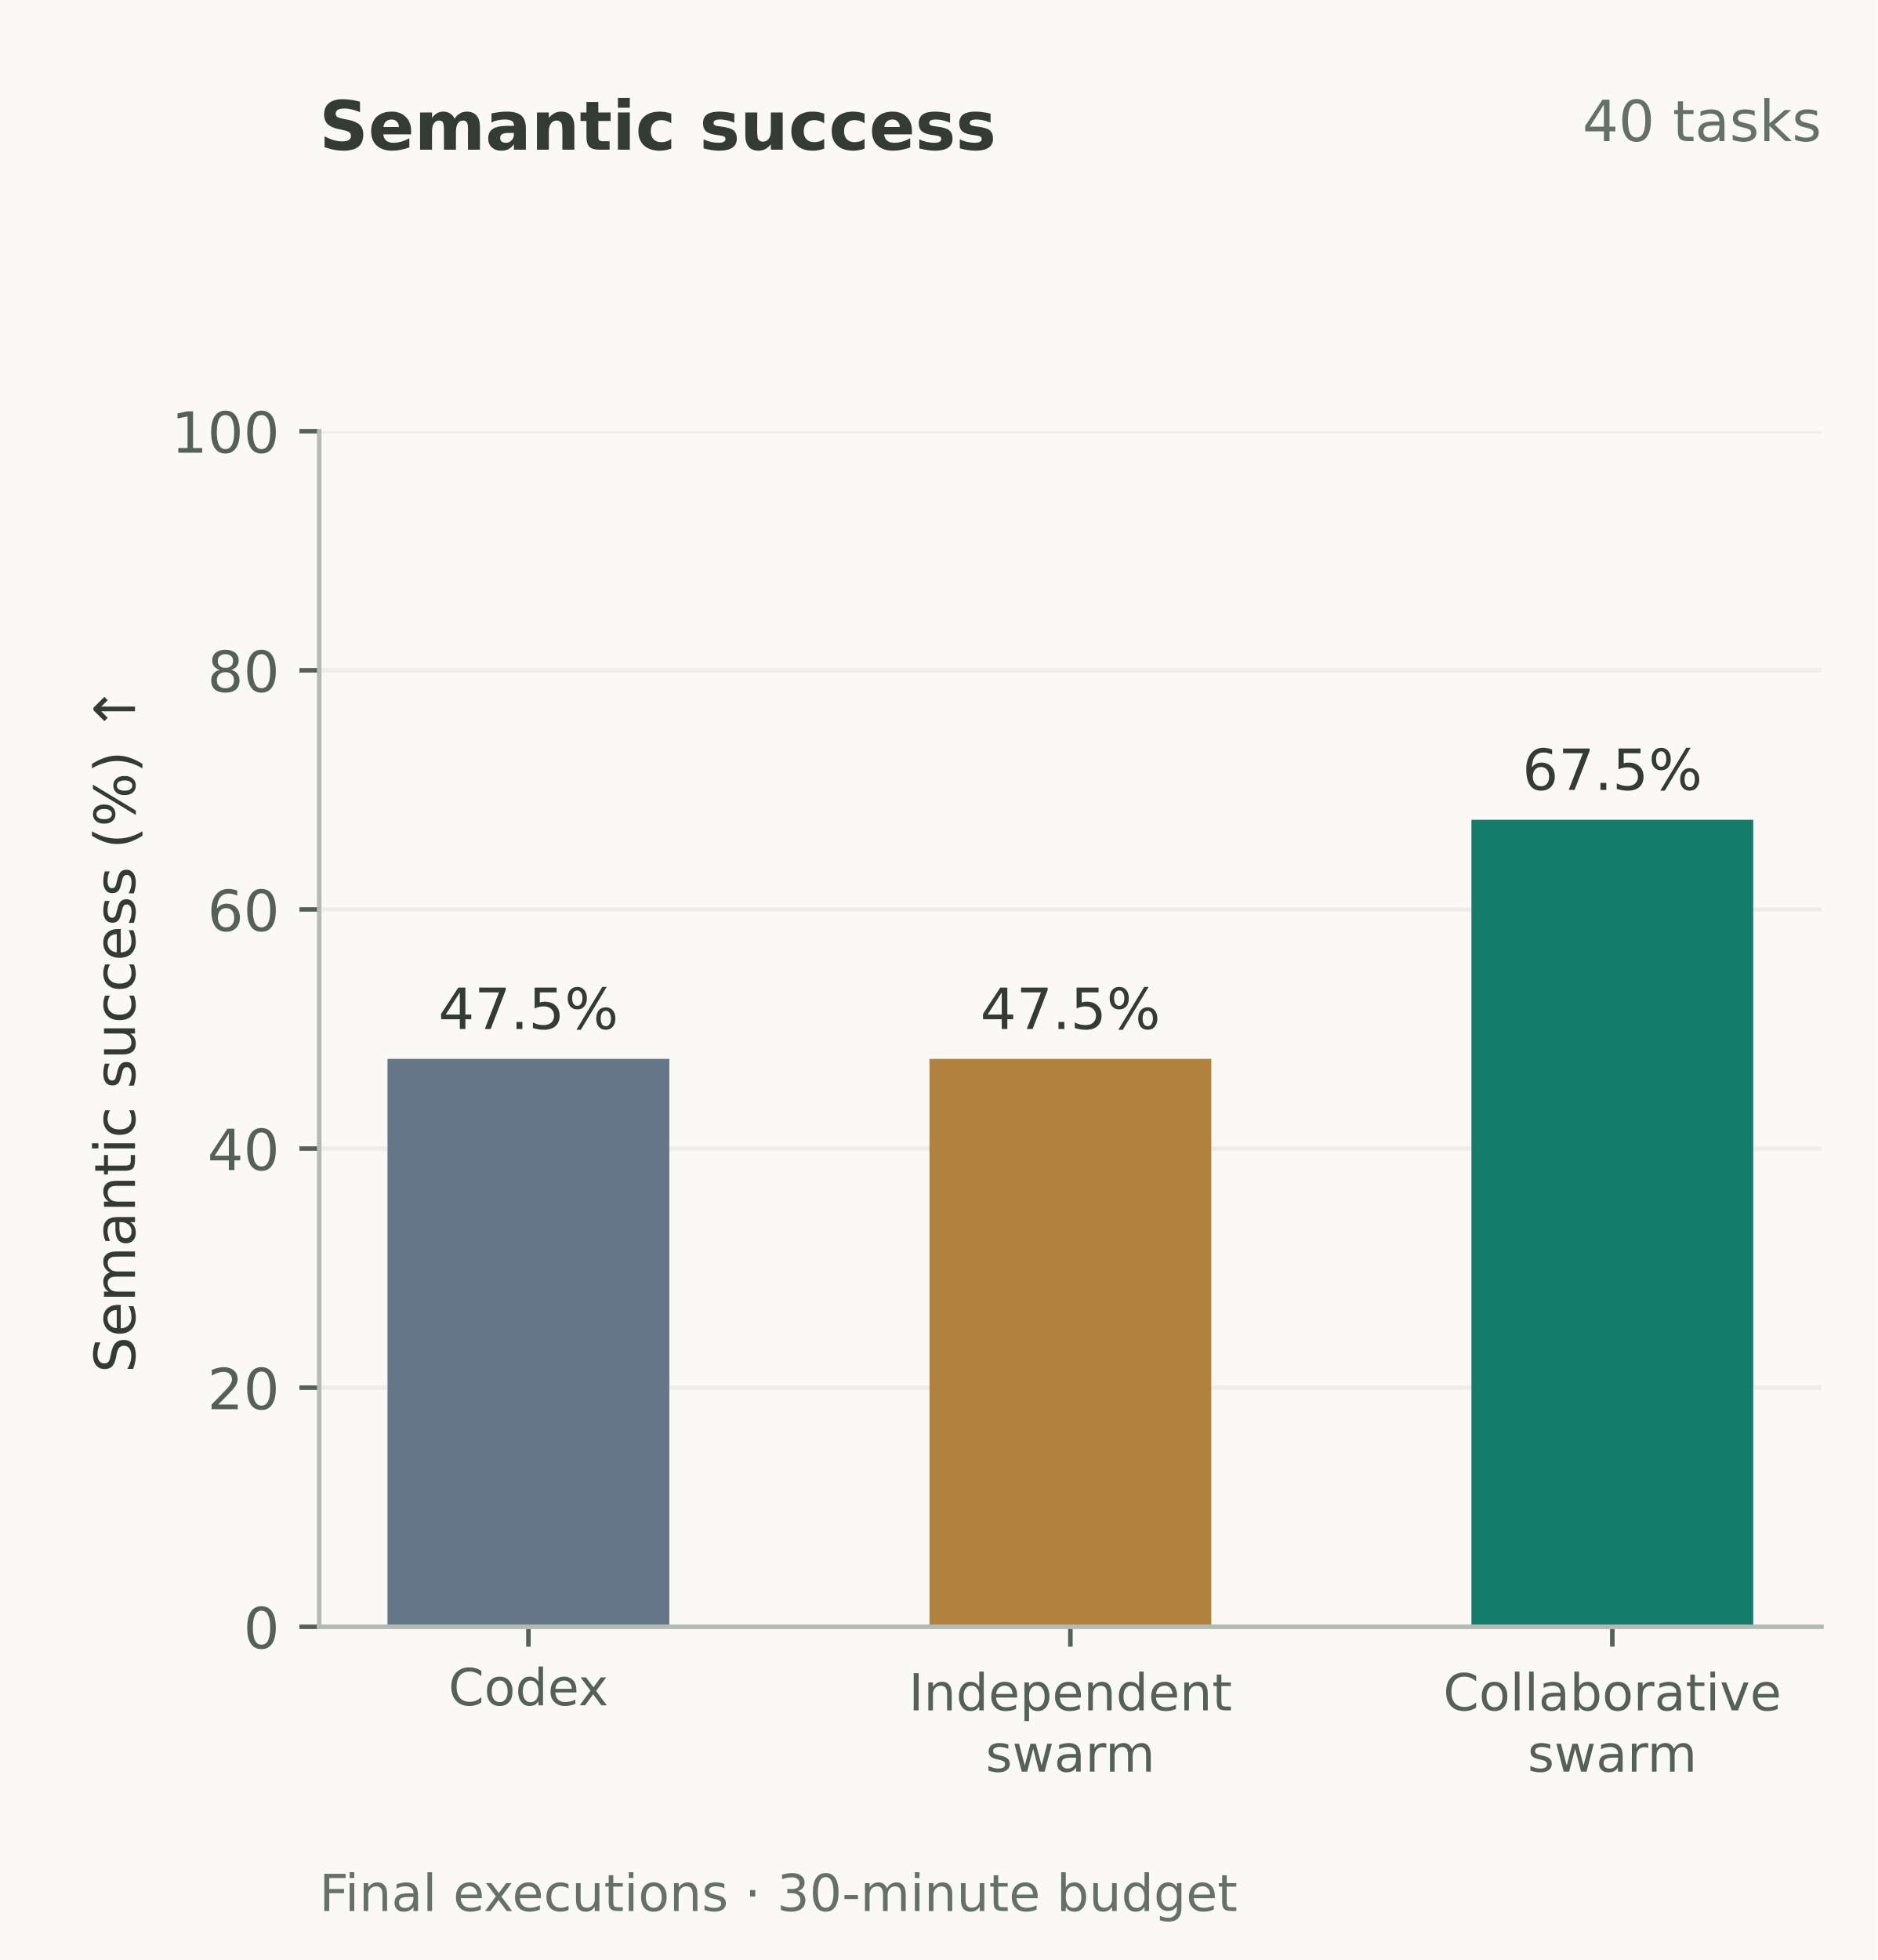
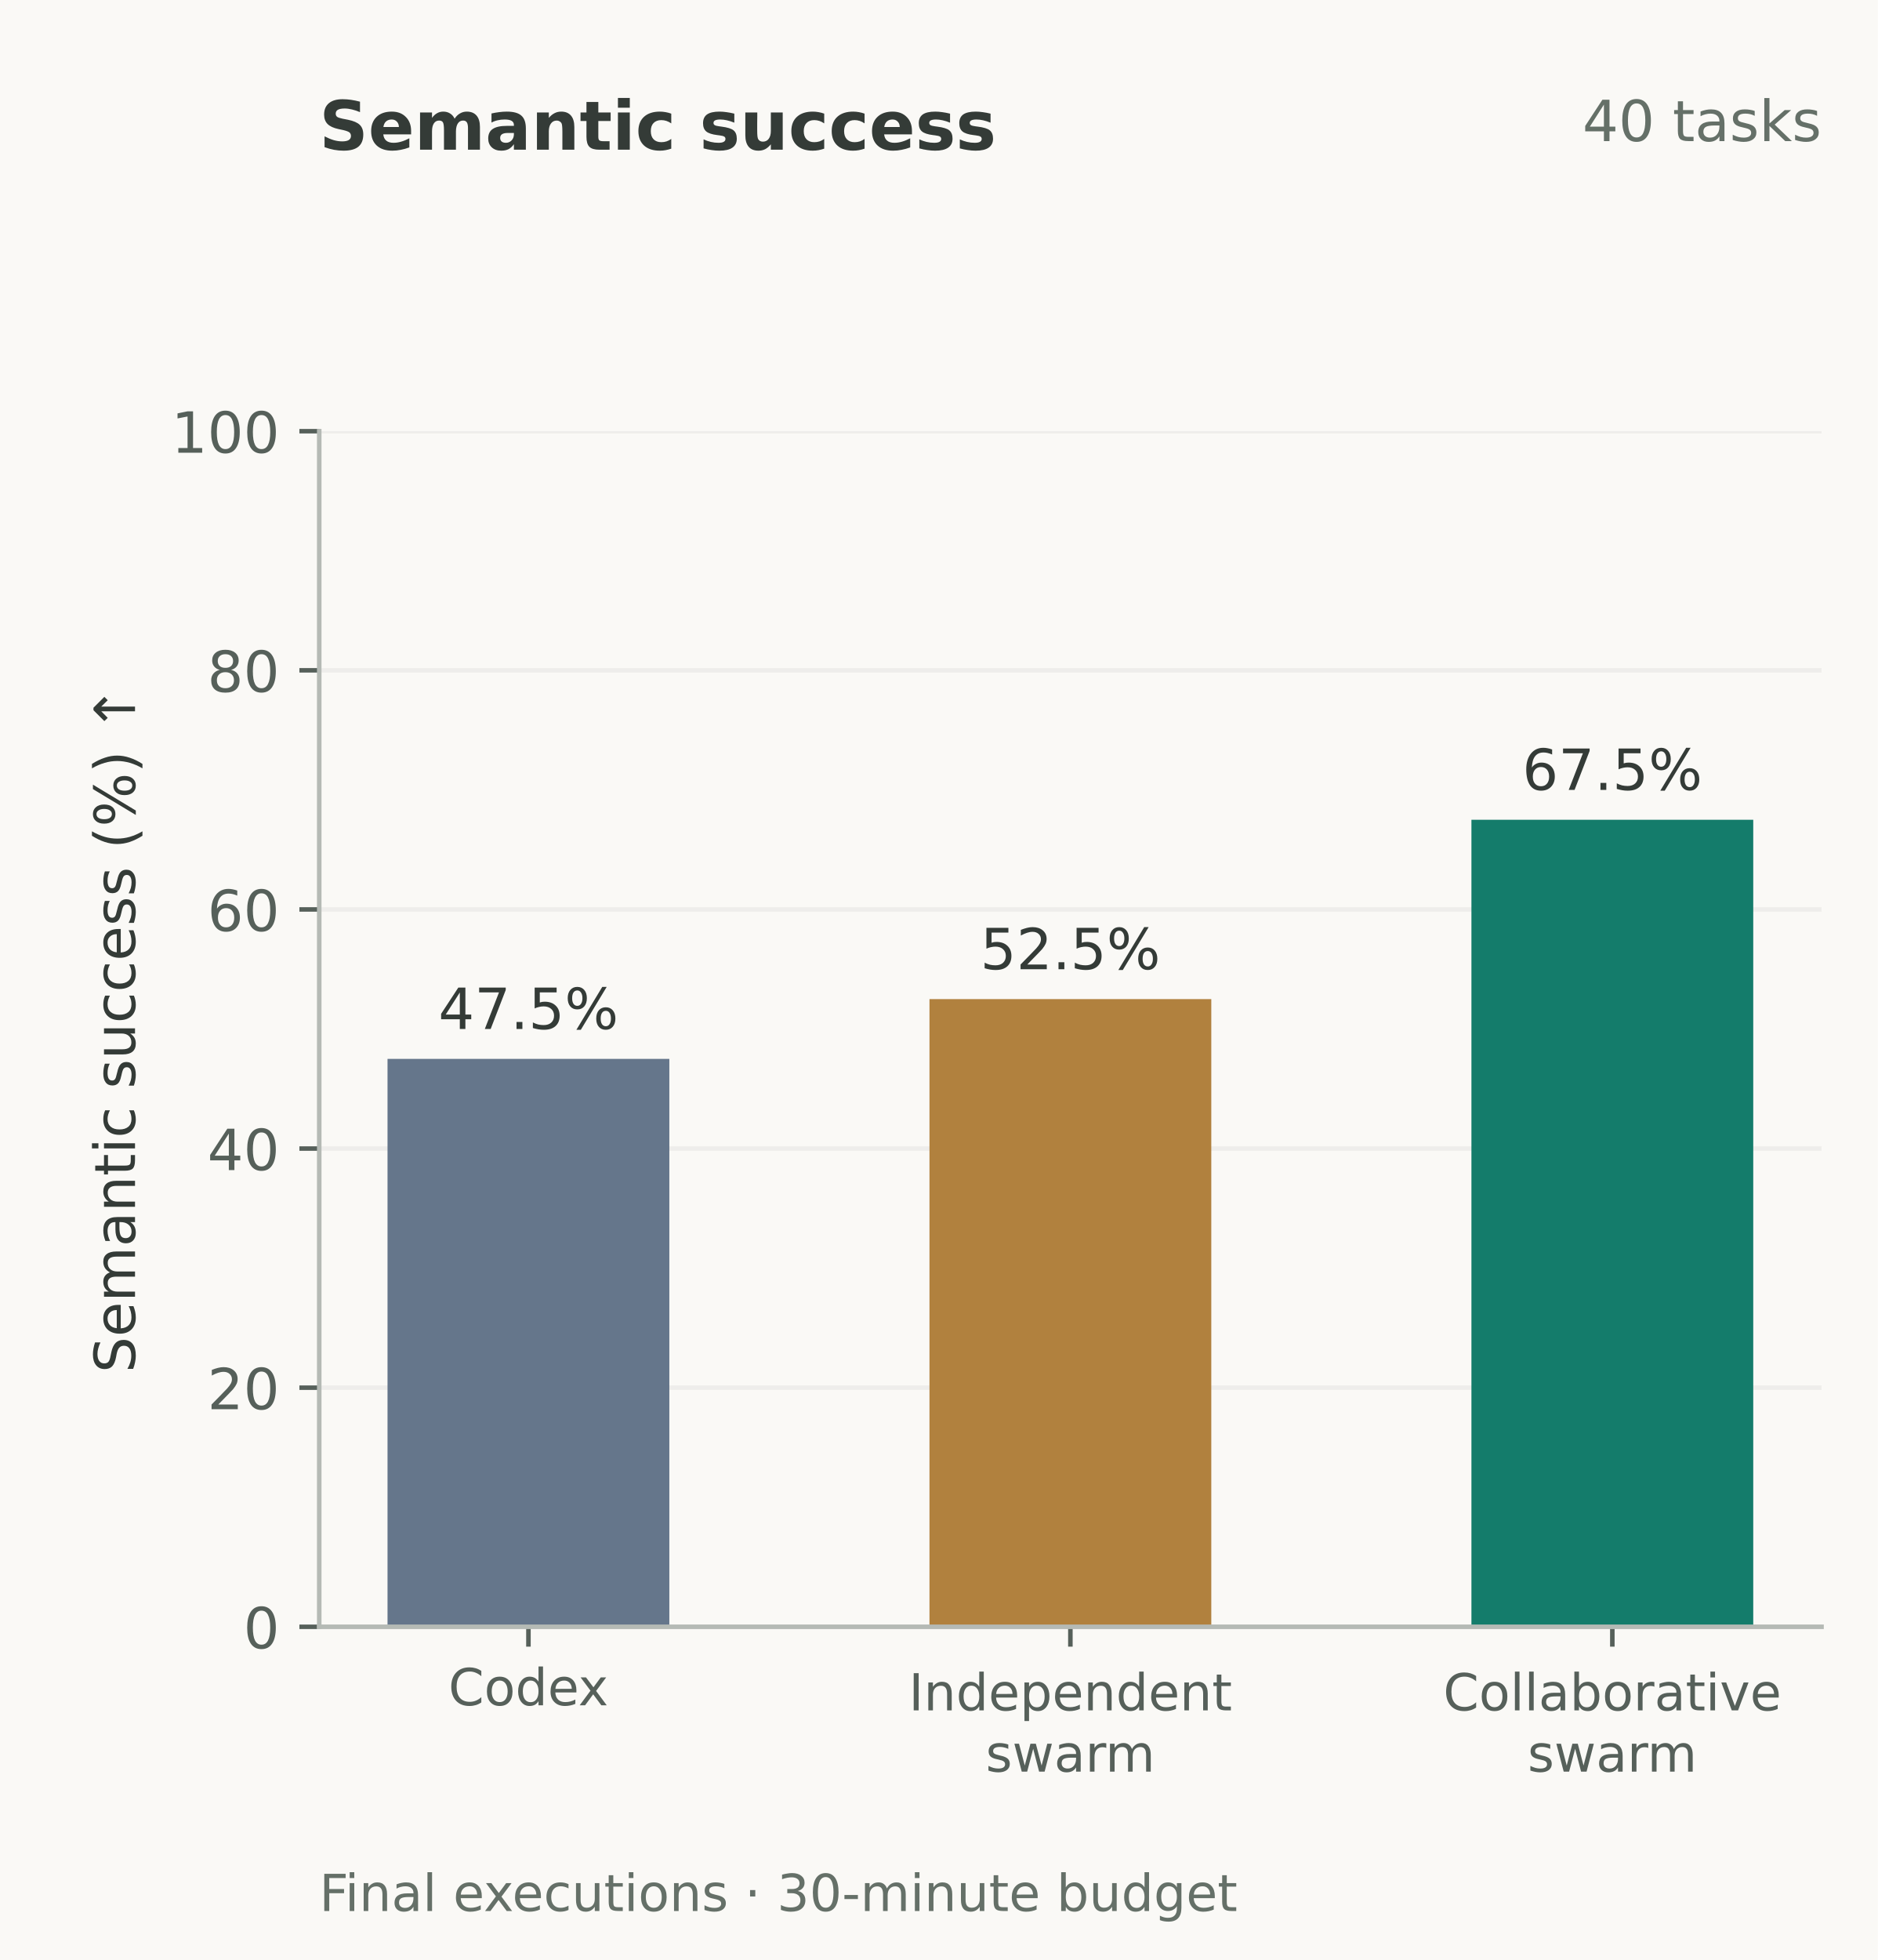
<svg xmlns="http://www.w3.org/2000/svg" xmlns:xlink="http://www.w3.org/1999/xlink" width="331.2pt" height="345.6pt" viewBox="0 0 331.2 345.6" version="1.1">
  <defs>
    <style type="text/css">*{stroke-linejoin: round; stroke-linecap: butt}</style>
  </defs>
  <g id="figure_1">
    <g id="patch_1">
      <path d="M 0 345.6 L 331.2 345.6 L 331.2 0 L 0 0 z " style="fill: #faf9f6" />
    </g>
    <g id="axes_1">
      <g id="patch_2">
        <path d="M 56.304 286.848 L 321.264 286.848 L 321.264 76.032 L 56.304 76.032 z " style="fill: #faf9f6" />
      </g>
      <g id="matplotlib.axis_1">
        <g id="xtick_1">
          <g id="line2d_1">
            <defs>
-               <path id="m0d9fce4756" d="M 0 0 L 0 3.5 " style="stroke: #56605a; stroke-width: 0.8" />
+               <path id="m425d4437af" d="M 0 0 L 0 3.5 " style="stroke: #56605a; stroke-width: 0.8" />
            </defs>
            <g>
-               <use xlink:href="#m0d9fce4756" x="93.2" y="286.848" style="fill: #56605a; stroke: #56605a; stroke-width: 0.8" />
+               <use xlink:href="#m425d4437af" x="93.2" y="286.848" style="fill: #56605a; stroke: #56605a; stroke-width: 0.8" />
            </g>
          </g>
          <g id="text_1">
            <text style="font-size: 9px; font-family: 'DejaVu Sans'; text-anchor: middle; fill: #56605a" x="93.2" y="300.687" transform="rotate(-0 93.19958 300.6866)">Codex</text>
          </g>
        </g>
        <g id="xtick_2">
          <g id="line2d_2">
            <g>
-               <use xlink:href="#m0d9fce4756" x="188.784" y="286.848" style="fill: #56605a; stroke: #56605a; stroke-width: 0.8" />
+               <use xlink:href="#m425d4437af" x="188.784" y="286.848" style="fill: #56605a; stroke: #56605a; stroke-width: 0.8" />
            </g>
          </g>
          <g id="text_2">
            <text style="font-size: 9px; font-family: 'DejaVu Sans'; fill: #56605a" transform="translate(160.2596 301.5875)">Independent</text>
            <text style="font-size: 9px; font-family: 'DejaVu Sans'; fill: #56605a" transform="translate(173.8475 312.3892)">swarm</text>
          </g>
        </g>
        <g id="xtick_3">
          <g id="line2d_3">
            <g>
-               <use xlink:href="#m0d9fce4756" x="284.368" y="286.848" style="fill: #56605a; stroke: #56605a; stroke-width: 0.8" />
+               <use xlink:href="#m425d4437af" x="284.368" y="286.848" style="fill: #56605a; stroke: #56605a; stroke-width: 0.8" />
            </g>
          </g>
          <g id="text_3">
            <text style="font-size: 9px; font-family: 'DejaVu Sans'; fill: #56605a" transform="translate(254.5503 301.5875)">Collaborative</text>
            <text style="font-size: 9px; font-family: 'DejaVu Sans'; fill: #56605a" transform="translate(269.4319 312.3892)">swarm</text>
          </g>
        </g>
      </g>
      <g id="matplotlib.axis_2">
        <g id="ytick_1">
          <g id="line2d_4">
-             <path d="M 56.304 286.848 L 321.264 286.848 " clip-path="url(#p8368a90866)" style="fill: none; stroke: #b0b0b0; stroke-opacity: 0.17; stroke-width: 0.8; stroke-linecap: square" />
+             <path d="M 56.304 286.848 L 321.264 286.848 " clip-path="url(#pd002c3208b)" style="fill: none; stroke: #b0b0b0; stroke-opacity: 0.17; stroke-width: 0.8; stroke-linecap: square" />
          </g>
          <g id="line2d_5">
            <defs>
-               <path id="m089d225ea6" d="M 0 0 L -3.5 0 " style="stroke: #56605a; stroke-width: 0.8" />
+               <path id="mb83549906f" d="M 0 0 L -3.5 0 " style="stroke: #56605a; stroke-width: 0.8" />
            </defs>
            <g>
-               <use xlink:href="#m089d225ea6" x="56.304" y="286.848" style="fill: #56605a; stroke: #56605a; stroke-width: 0.8" />
+               <use xlink:href="#mb83549906f" x="56.304" y="286.848" style="fill: #56605a; stroke: #56605a; stroke-width: 0.8" />
            </g>
          </g>
          <g id="text_4">
            <text style="font-size: 10px; font-family: 'DejaVu Sans'; text-anchor: end; fill: #56605a" x="49.304" y="290.647" transform="rotate(-0 49.304 290.6468)">0</text>
          </g>
        </g>
        <g id="ytick_2">
          <g id="line2d_6">
-             <path d="M 56.304 244.685 L 321.264 244.685 " clip-path="url(#p8368a90866)" style="fill: none; stroke: #b0b0b0; stroke-opacity: 0.17; stroke-width: 0.8; stroke-linecap: square" />
+             <path d="M 56.304 244.685 L 321.264 244.685 " clip-path="url(#pd002c3208b)" style="fill: none; stroke: #b0b0b0; stroke-opacity: 0.17; stroke-width: 0.8; stroke-linecap: square" />
          </g>
          <g id="line2d_7">
            <g>
-               <use xlink:href="#m089d225ea6" x="56.304" y="244.685" style="fill: #56605a; stroke: #56605a; stroke-width: 0.8" />
+               <use xlink:href="#mb83549906f" x="56.304" y="244.685" style="fill: #56605a; stroke: #56605a; stroke-width: 0.8" />
            </g>
          </g>
          <g id="text_5">
            <text style="font-size: 10px; font-family: 'DejaVu Sans'; text-anchor: end; fill: #56605a" x="49.304" y="248.484" transform="rotate(-0 49.304 248.4836)">20</text>
          </g>
        </g>
        <g id="ytick_3">
          <g id="line2d_8">
-             <path d="M 56.304 202.522 L 321.264 202.522 " clip-path="url(#p8368a90866)" style="fill: none; stroke: #b0b0b0; stroke-opacity: 0.17; stroke-width: 0.8; stroke-linecap: square" />
+             <path d="M 56.304 202.522 L 321.264 202.522 " clip-path="url(#pd002c3208b)" style="fill: none; stroke: #b0b0b0; stroke-opacity: 0.17; stroke-width: 0.8; stroke-linecap: square" />
          </g>
          <g id="line2d_9">
            <g>
-               <use xlink:href="#m089d225ea6" x="56.304" y="202.522" style="fill: #56605a; stroke: #56605a; stroke-width: 0.8" />
+               <use xlink:href="#mb83549906f" x="56.304" y="202.522" style="fill: #56605a; stroke: #56605a; stroke-width: 0.8" />
            </g>
          </g>
          <g id="text_6">
            <text style="font-size: 10px; font-family: 'DejaVu Sans'; text-anchor: end; fill: #56605a" x="49.304" y="206.32" transform="rotate(-0 49.304 206.3204)">40</text>
          </g>
        </g>
        <g id="ytick_4">
          <g id="line2d_10">
-             <path d="M 56.304 160.358 L 321.264 160.358 " clip-path="url(#p8368a90866)" style="fill: none; stroke: #b0b0b0; stroke-opacity: 0.17; stroke-width: 0.8; stroke-linecap: square" />
+             <path d="M 56.304 160.358 L 321.264 160.358 " clip-path="url(#pd002c3208b)" style="fill: none; stroke: #b0b0b0; stroke-opacity: 0.17; stroke-width: 0.8; stroke-linecap: square" />
          </g>
          <g id="line2d_11">
            <g>
-               <use xlink:href="#m089d225ea6" x="56.304" y="160.358" style="fill: #56605a; stroke: #56605a; stroke-width: 0.8" />
+               <use xlink:href="#mb83549906f" x="56.304" y="160.358" style="fill: #56605a; stroke: #56605a; stroke-width: 0.8" />
            </g>
          </g>
          <g id="text_7">
            <text style="font-size: 10px; font-family: 'DejaVu Sans'; text-anchor: end; fill: #56605a" x="49.304" y="164.157" transform="rotate(-0 49.304 164.1572)">60</text>
          </g>
        </g>
        <g id="ytick_5">
          <g id="line2d_12">
-             <path d="M 56.304 118.195 L 321.264 118.195 " clip-path="url(#p8368a90866)" style="fill: none; stroke: #b0b0b0; stroke-opacity: 0.17; stroke-width: 0.8; stroke-linecap: square" />
+             <path d="M 56.304 118.195 L 321.264 118.195 " clip-path="url(#pd002c3208b)" style="fill: none; stroke: #b0b0b0; stroke-opacity: 0.17; stroke-width: 0.8; stroke-linecap: square" />
          </g>
          <g id="line2d_13">
            <g>
-               <use xlink:href="#m089d225ea6" x="56.304" y="118.195" style="fill: #56605a; stroke: #56605a; stroke-width: 0.8" />
+               <use xlink:href="#mb83549906f" x="56.304" y="118.195" style="fill: #56605a; stroke: #56605a; stroke-width: 0.8" />
            </g>
          </g>
          <g id="text_8">
            <text style="font-size: 10px; font-family: 'DejaVu Sans'; text-anchor: end; fill: #56605a" x="49.304" y="121.994" transform="rotate(-0 49.304 121.994)">80</text>
          </g>
        </g>
        <g id="ytick_6">
          <g id="line2d_14">
-             <path d="M 56.304 76.032 L 321.264 76.032 " clip-path="url(#p8368a90866)" style="fill: none; stroke: #b0b0b0; stroke-opacity: 0.17; stroke-width: 0.8; stroke-linecap: square" />
+             <path d="M 56.304 76.032 L 321.264 76.032 " clip-path="url(#pd002c3208b)" style="fill: none; stroke: #b0b0b0; stroke-opacity: 0.17; stroke-width: 0.8; stroke-linecap: square" />
          </g>
          <g id="line2d_15">
            <g>
-               <use xlink:href="#m089d225ea6" x="56.304" y="76.032" style="fill: #56605a; stroke: #56605a; stroke-width: 0.8" />
+               <use xlink:href="#mb83549906f" x="56.304" y="76.032" style="fill: #56605a; stroke: #56605a; stroke-width: 0.8" />
            </g>
          </g>
          <g id="text_9">
            <text style="font-size: 10px; font-family: 'DejaVu Sans'; text-anchor: end; fill: #56605a" x="49.304" y="79.831" transform="rotate(-0 49.304 79.83083)">100</text>
          </g>
        </g>
        <g id="text_10">
          <text style="font-size: 10px; font-family: 'DejaVu Sans'; text-anchor: middle; fill: #343b37" x="23.814" y="181.44" transform="rotate(-90 23.81416 181.44)">Semantic success (%) ↑</text>
        </g>
      </g>
      <g id="patch_3">
-         <path d="M 68.348 286.848 L 118.052 286.848 L 118.052 186.71 L 68.348 186.71 z " clip-path="url(#p8368a90866)" style="fill: #65768b" />
+         <path d="M 68.348 286.848 L 118.052 286.848 L 118.052 186.71 L 68.348 186.71 z " clip-path="url(#pd002c3208b)" style="fill: #65768b" />
      </g>
      <g id="patch_4">
-         <path d="M 163.932 286.848 L 213.636 286.848 L 213.636 186.71 L 163.932 186.71 z " clip-path="url(#p8368a90866)" style="fill: #b1813e" />
+         <path d="M 163.932 286.848 L 213.636 286.848 L 213.636 176.17 L 163.932 176.17 z " clip-path="url(#pd002c3208b)" style="fill: #b1813e" />
      </g>
      <g id="patch_5">
-         <path d="M 259.516 286.848 L 309.22 286.848 L 309.22 144.547 L 259.516 144.547 z " clip-path="url(#p8368a90866)" style="fill: #147c6b" />
+         <path d="M 259.516 286.848 L 309.22 286.848 L 309.22 144.547 L 259.516 144.547 z " clip-path="url(#pd002c3208b)" style="fill: #147c6b" />
      </g>
      <g id="patch_6">
        <path d="M 56.304 286.848 L 56.304 76.032 " style="fill: none; stroke: #b5bab5; stroke-width: 0.8; stroke-linejoin: miter; stroke-linecap: square" />
      </g>
      <g id="patch_7">
        <path d="M 56.304 286.848 L 321.264 286.848 " style="fill: none; stroke: #b5bab5; stroke-width: 0.8; stroke-linejoin: miter; stroke-linecap: square" />
      </g>
      <g id="text_11">
        <text style="font-size: 10px; font-family: 'DejaVu Sans'; text-anchor: middle; fill: #343b37" x="93.2" y="181.44" transform="rotate(-0 93.19958 181.44)">47.5%</text>
      </g>
      <g id="text_12">
-         <text style="font-size: 10px; font-family: 'DejaVu Sans'; text-anchor: middle; fill: #343b37" x="188.784" y="181.44" transform="rotate(-0 188.784 181.44)">47.5%</text>
+         <text style="font-size: 10px; font-family: 'DejaVu Sans'; text-anchor: middle; fill: #343b37" x="188.784" y="170.899" transform="rotate(-0 188.784 170.8992)">52.5%</text>
      </g>
      <g id="text_13">
        <text style="font-size: 10px; font-family: 'DejaVu Sans'; text-anchor: middle; fill: #343b37" x="284.368" y="139.277" transform="rotate(-0 284.3684 139.2768)">67.5%</text>
      </g>
    </g>
    <g id="text_14">
      <text style="font-weight: 600; font-size: 12px; font-family: 'DejaVu Sans'; text-anchor: start; fill: #343b37" x="56.304" y="26.398" transform="rotate(-0 56.304 26.39813)">Semantic success</text>
    </g>
    <g id="text_15">
      <text style="font-size: 10px; font-family: 'DejaVu Sans'; text-anchor: end; fill: #657068" x="321.264" y="24.878" transform="rotate(-0 321.264 24.87844)">40 tasks</text>
    </g>
    <g id="text_16">
      <text style="font-size: 9px; font-family: 'DejaVu Sans'; text-anchor: start; fill: #657068" x="56.304" y="336.96" transform="rotate(-0 56.304 336.96)">Final executions · 30-minute budget</text>
    </g>
  </g>
  <defs>
-     <clipPath id="p8368a90866">
+     <clipPath id="pd002c3208b">
      <rect x="56.304" y="76.032" width="264.96" height="210.816" />
    </clipPath>
  </defs>
</svg>
